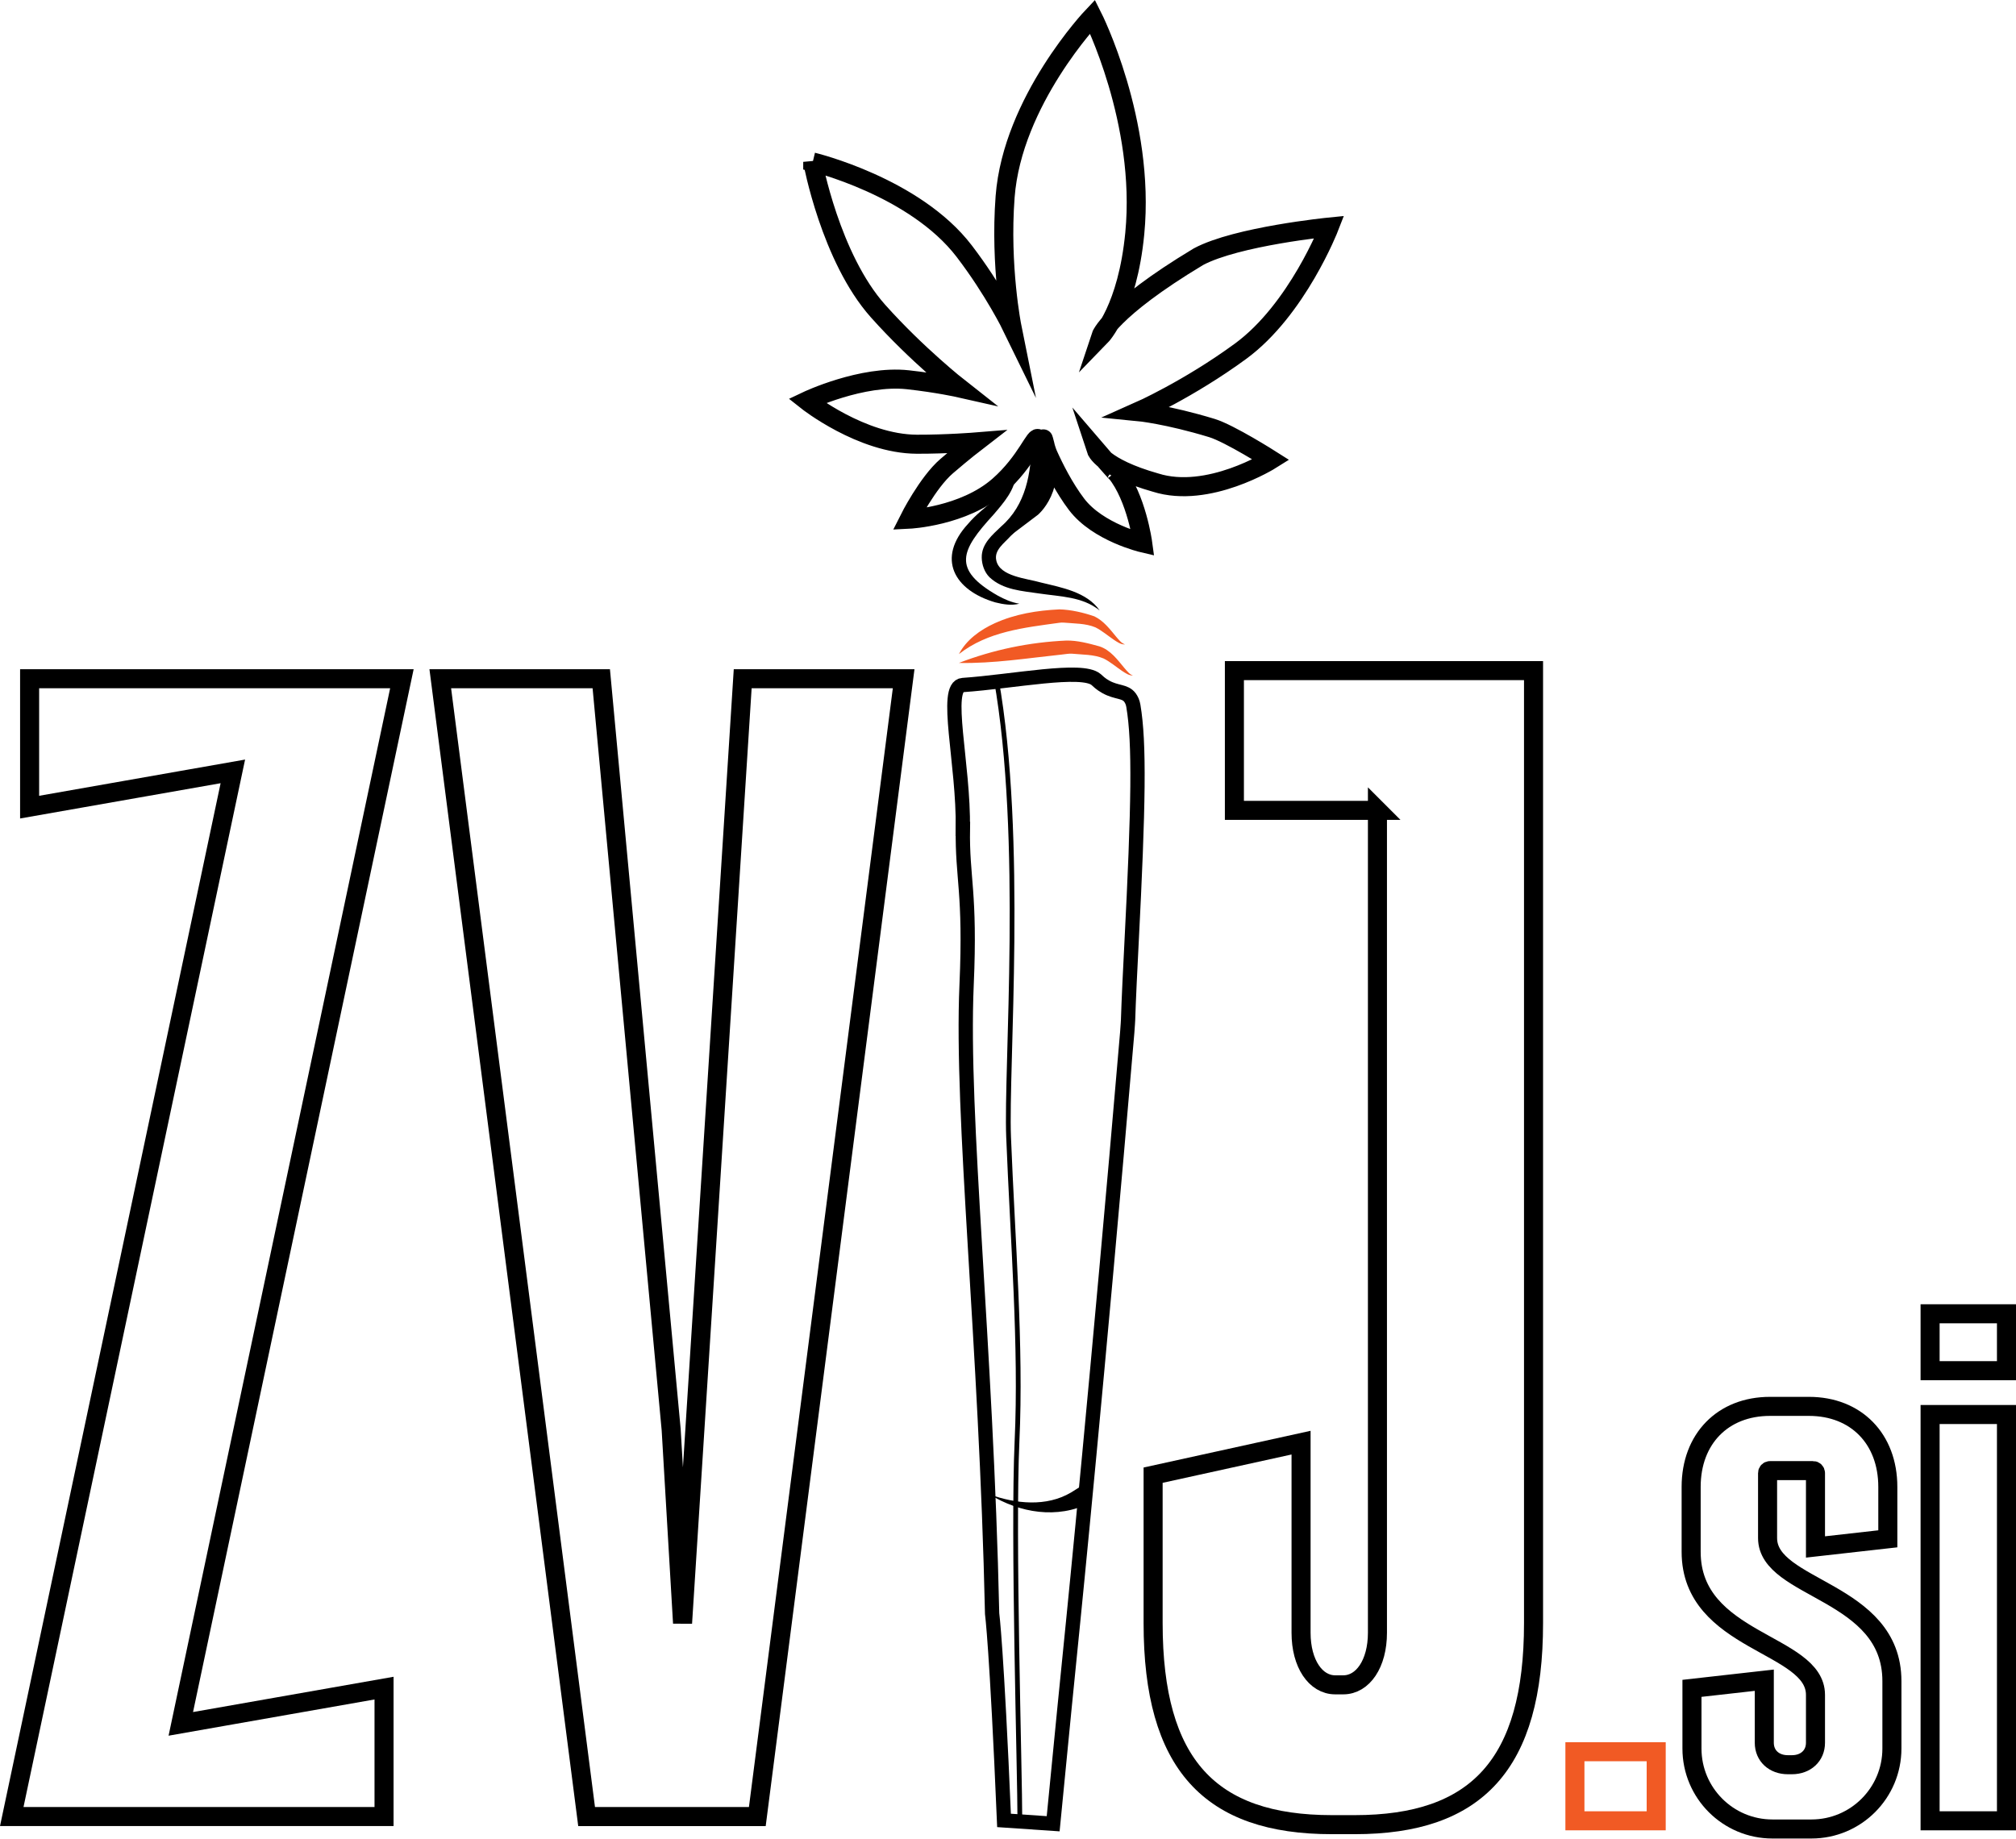
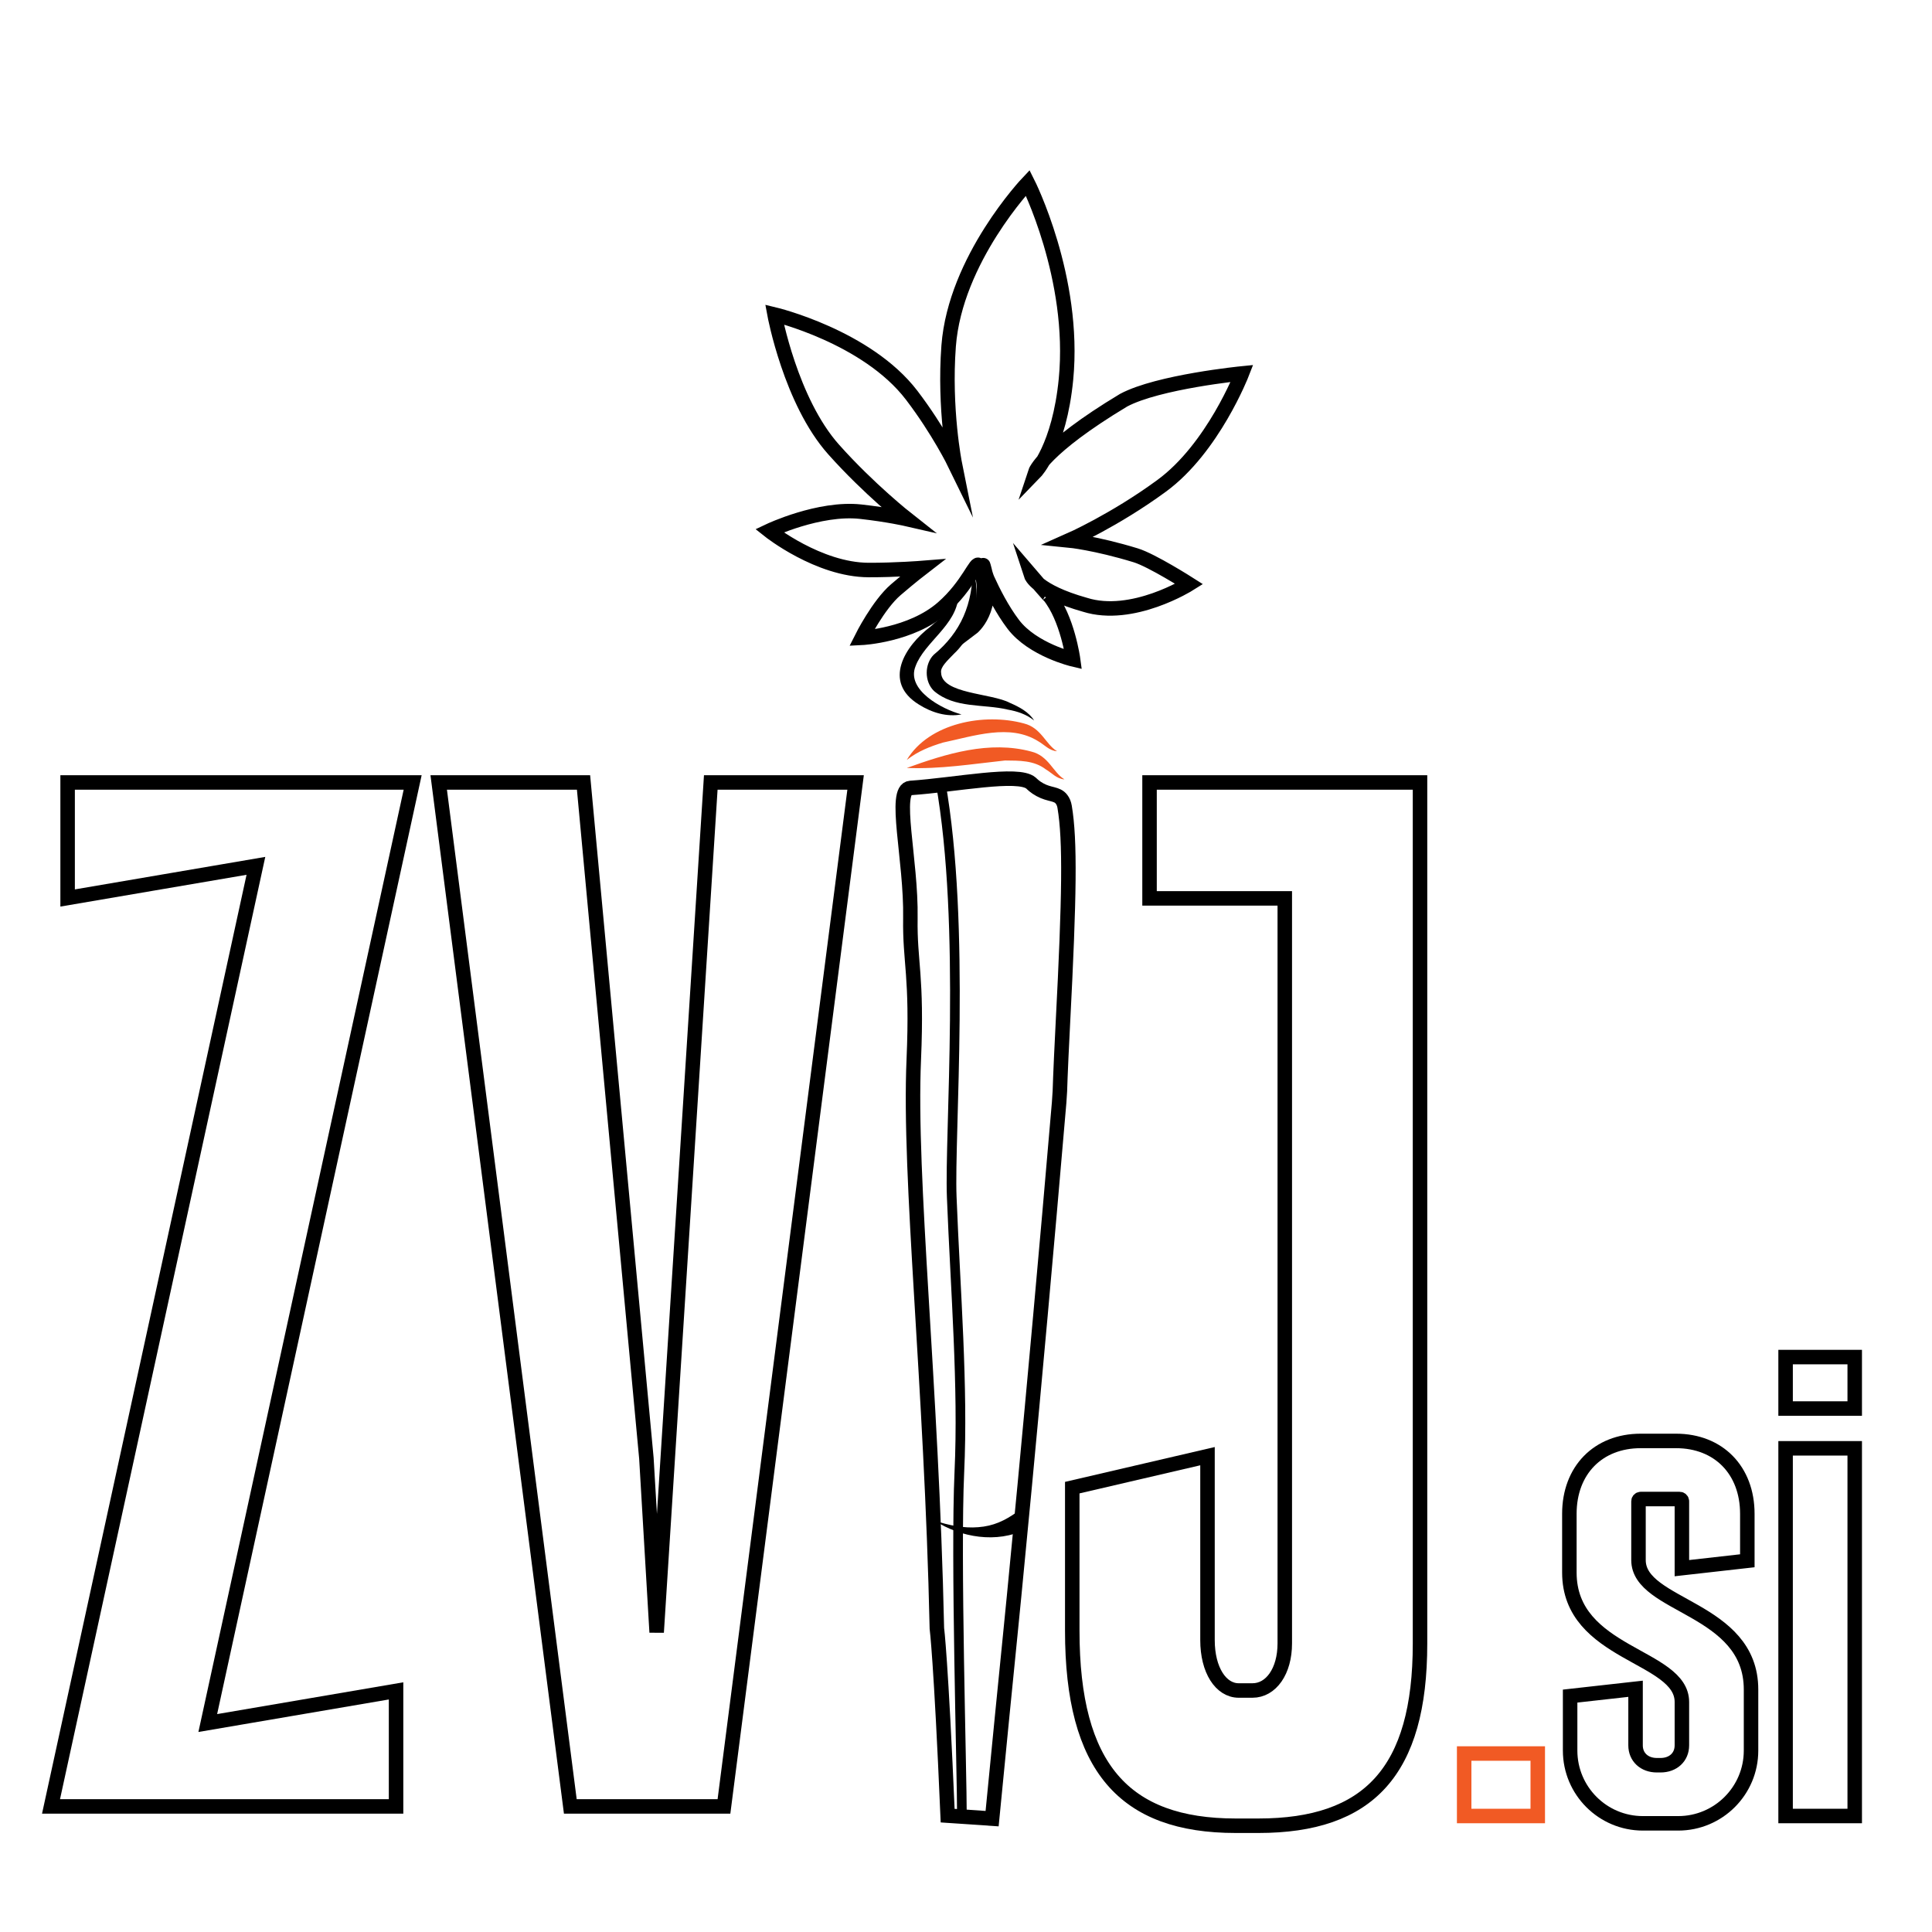
- <svg xmlns="http://www.w3.org/2000/svg" id="Layer_2" data-name="Layer 2" viewBox="0 0 423.37 386.17">
-   <defs>
-     <style>
-       .cls-1, .cls-2, .cls-3, .cls-4, .cls-5 {
-         fill: none;
-       }
- 
-       .cls-1, .cls-2, .cls-3, .cls-5 {
-         stroke: #000;
-       }
- 
-       .cls-1, .cls-2, .cls-5 {
-         stroke-miterlimit: 10;
-       }
- 
-       .cls-1, .cls-3, .cls-4 {
-         stroke-width: 4px;
-       }
- 
-       .cls-6, .cls-7 {
-         stroke-width: 0px;
-       }
- 
-       .cls-4 {
-         stroke: #f15a24;
-       }
- 
-       .cls-5 {
-         stroke-width: 3px;
-       }
- 
-       .cls-7 {
-         fill: #f15a24;
-       }
-     </style>
-   </defs>
-   <g id="Layer_1-2" data-name="Layer 1">
-     <g>
-       <path class="cls-4" d="M330.74,367.95h17.07v14.51h-17.07v-14.51Z" />
-       <path class="cls-3" d="M355.32,354.64l15.19-1.71v13.14c0,2.73,2.05,4.61,4.95,4.61h.85c2.9,0,4.95-1.88,4.95-4.61v-10.07c0-10.92-26.11-10.92-26.11-30.04v-13.65c0-10.07,6.65-16.9,16.55-16.9h8.19c9.9,0,16.56,6.83,16.56,16.9v10.92l-15.19,1.71v-15.53c0-.28-.23-.51-.51-.51h-9.04c-.28,0-.51.23-.51.51v13.66c0,10.92,26.11,10.92,26.11,30.04v14.17c0,9.33-7.56,16.9-16.9,16.9h-8.19c-9.33,0-16.9-7.56-16.9-16.9v-12.63Z" />
-       <path class="cls-3" d="M421.37,275.96v11.95h-16.04v-11.95h16.04ZM405.33,382.46v-85.34h16.04v85.34h-16.04Z" />
-     </g>
-     <g>
-       <path class="cls-3" d="M6.22,142.57h78.18l-46.43,219.53,42.68-7.51v26.97H2.47l46.43-219.53-42.68,7.51v-26.97Z" />
-       <path class="cls-3" d="M92.47,142.57h33.8l14.68,157.74,2.39,40.63,12.63-198.37h33.8l-30.73,239h-35.85l-30.73-239Z" />
-       <path class="cls-3" d="M289.28,170.22h-30.05v-29.36h62.82v200.07c0,29.7-11.95,42.34-37.55,42.34h-4.78c-25.61,0-37.56-12.63-37.56-42.34v-31.07l31.07-6.83v39.94c0,6.49,3.07,10.93,7.17,10.93h1.7c4.1,0,7.17-4.44,7.17-10.93v-172.76Z" />
-     </g>
-     <path class="cls-5" d="M202.21,174.11c-.17,10.36,1.64,13.27.78,32.78-1.21,27.67,4.11,74.99,5.36,132.03,0,0,.96,7.11,2.5,43.46l10.32.7c1.73-17.83,3.18-32.44,4.19-42.4,0,0,5.27-52.3,11.36-123.77.11-1.35.18-2.68.18-2.68.07-1.46.02-2.28.71-15.77,1.51-29.48,1.72-42.39.4-50.2-.12-.73-.38-1.29-.72-1.75-1.06-1.4-2.75-.96-5.04-2.22-1.13-.62-1.74-1.27-2.06-1.55-2.97-2.55-17.35.41-28,1.15-4.09.28.23,16.61.01,30.22Z" />
-     <path class="cls-6" d="M228.87,315.7c-6.82,3.42-14.73,2.1-21.04-1.79,5.49,1.97,11.91,2.65,17.09-.41.71-.41,1.31-.84,2.16-1.37l1.79,3.58h0Z" />
-     <path class="cls-2" d="M209.19,142.5c5.96,33.45,2.04,81.78,2.62,96.33.86,21.74,2.69,43.88,1.77,63.87-.91,19.85.6,69.28.6,79.9" />
-     <path class="cls-7" d="M237.96,141.89c-.86.04-1.61-.51-2.29-.94-1.3-.88-2.53-1.95-3.9-2.63-2.07-.88-4.44-.79-6.63-1.01-.57-.06-1.55.12-2.17.18-7.18.75-14.32,1.91-21.6,1.76,7.23-2.78,14.83-4.36,22.56-4.7,2.32-.05,4.7.6,6.93,1.21,2.34.75,3.83,2.84,5.32,4.62.53.59,1,1.26,1.77,1.52h0Z" />
-     <path class="cls-1" d="M170.68,34s3.71,20.14,13.73,31.36c8.22,9.2,17.02,16.11,17.02,16.11,0,0-4.43-1-10.76-1.7-9.65-1.06-21.21,4.43-21.21,4.43,0,0,11.43,9.06,23.08,9.11,6.3.02,12.45-.48,12.45-.48,0,0-2.6,2-6.16,5.06-4.05,3.47-7.91,11.17-7.91,11.17,0,0,11.44-.56,18.79-6.98,5.91-5.16,7.8-11.1,8.39-9.8,3.49,7.69-1.68,14.55-1.68,14.55,0,0,5.67-4.27,2.77-14.38-.35-1.2.39,1.85.9,2.99,1.28,2.86,3.39,7.06,6,10.5,4.5,5.91,13.88,8.1,13.88,8.1,0,0-1.3-9.58-5.6-14.85.88,1.21-4.16-4.67-4.16-4.67,0,0,1.19,3.65,12.47,6.85,11.06,3.5,24.25-4.8,24.25-4.8,0,0-8.7-5.53-12.45-6.67-9.37-2.85-15.44-3.44-15.44-3.44,0,0,10.55-4.67,21.48-12.68,11.91-8.72,18.64-26.09,18.64-26.09,0,0-19.45,1.93-27.48,6.23-18.72,11.26-20.51,16.72-20.51,16.72,0,0,5.61-5.76,7.14-21.62,2.27-23.51-8.88-45.56-8.88-45.56,0,0-16.82,17.73-18.35,37.87-1.11,14.67,1.44,27.35,1.44,27.35,0,0-3.76-7.72-10.02-15.91-10.39-13.6-31.82-18.74-31.82-18.74Z" />
-     <path class="cls-7" d="M236.24,135.36c-.86.04-1.62-.51-2.29-.95-1.3-.88-2.54-1.95-3.9-2.63-2.08-.87-4.45-.79-6.65-1-.33-.03-.67,0-.97.04-7.35,1.02-14.99,1.82-21.05,6.57,1.53-2.97,4.47-5.09,7.5-6.47,4.31-1.96,8.96-2.7,13.61-2.92,2.41.06,5.08.68,7.34,1.47,1.98.96,3.29,2.74,4.64,4.36.53.59,1,1.26,1.78,1.52h0Z" />
-     <path class="cls-6" d="M216.69,92.65c1.83,6.79.9,14.89-4.43,19.92-1.39,1.56-3.51,2.96-3.04,5.12.68,3.42,6.41,3.8,9.39,4.67,4.3,1.05,9.62,1.97,12.33,5.87-3.62-2.93-8.32-2.91-12.73-3.57-3.5-.53-7.54-.72-10.41-3.41-1.06-1.06-1.6-2.62-1.63-4.1-.07-2.96,2.31-4.85,4.09-6.58,5.21-4.52,6.27-11.13,6.44-17.92h0Z" />
-     <path class="cls-6" d="M213.36,99.45c-.1,3.41-2.68,6.26-4.77,8.71-6.79,7.42-8.78,11.41.98,16.97,1.39.75,2.85,1.41,4.49,1.68-1.65.43-3.4.13-5.04-.28-8.67-2.53-12.43-9.26-5.69-16.53,3.19-3.77,7.9-5.97,10.02-10.55h0Z" />
-   </g>
+ <svg xmlns="http://www.w3.org/2000/svg" width="100" height="100" viewBox="0 0 100 100">
+   <path fill-rule="nonzero" fill="rgb(100%, 100%, 100%)" fill-opacity="1" stroke-width="0.75" stroke-linecap="butt" stroke-linejoin="miter" stroke="rgb(94.51%, 35.294%, 14.117%)" stroke-opacity="1" stroke-miterlimit="4" d="M 75.785 9.238 L 79.594 9.238 L 79.594 6.004 L 75.785 6.004 Z M 75.785 9.238 " transform="matrix(1, 0, 0, -1, 0, 100)" />
+   <path fill-rule="nonzero" fill="rgb(100%, 100%, 100%)" fill-opacity="1" stroke-width="0.75" stroke-linecap="butt" stroke-linejoin="miter" stroke="rgb(0%, 0%, 0%)" stroke-opacity="1" stroke-miterlimit="4" d="M 0.001 0.001 L 3.388 0.38 L 3.388 -2.549 C 3.388 -3.159 3.845 -3.577 4.49 -3.577 L 4.681 -3.577 C 5.329 -3.577 5.786 -3.159 5.786 -2.549 L 5.786 -0.303 C 5.786 2.13 -0.038 2.13 -0.038 6.396 L -0.038 9.439 C -0.038 11.685 1.447 13.208 3.654 13.208 L 5.482 13.208 C 7.689 13.208 9.173 11.685 9.173 9.439 L 9.173 7.005 L 5.786 6.623 L 5.786 10.087 C 5.786 10.15 5.736 10.201 5.669 10.201 L 3.654 10.201 C 3.591 10.201 3.54 10.15 3.54 10.087 L 3.54 7.04 C 3.54 4.607 9.365 4.607 9.365 0.341 L 9.365 -2.819 C 9.365 -4.897 7.677 -6.585 5.595 -6.585 L 3.767 -6.585 C 1.689 -6.585 0.001 -4.897 0.001 -2.819 Z M 0.001 0.001 " transform="matrix(1, 0, 0, -1, 81.2683, 87.7905)" />
+   <path fill-rule="nonzero" fill="rgb(100%, 100%, 100%)" fill-opacity="1" stroke-width="0.75" stroke-linecap="butt" stroke-linejoin="miter" stroke="rgb(0%, 0%, 0%)" stroke-opacity="1" stroke-miterlimit="4" d="M 92.422 25.035 L 96 25.035 L 96 6.004 L 92.422 6.004 Z M 96 27.094 L 92.422 27.094 L 92.422 29.758 L 96 29.758 Z M 96 27.094 " transform="matrix(1, 0, 0, -1, 0, 100)" />
+   <path fill-rule="nonzero" fill="rgb(100%, 100%, 100%)" fill-opacity="1" stroke-width="0.75" stroke-linecap="butt" stroke-linejoin="miter" stroke="rgb(0%, 0%, 0%)" stroke-opacity="1" stroke-miterlimit="4" d="M 0 0 L 17.859 0 L 7.254 -48.684 L 17 -47.02 L 17 -53 L -0.859 -53 L 9.746 -4.316 L 0 -5.98 Z M 0 0 " transform="matrix(1, 0, 0, -1, 3.5, 40.5)" />
+   <path fill-rule="nonzero" fill="rgb(100%, 100%, 100%)" fill-opacity="1" stroke-width="0.75" stroke-linecap="butt" stroke-linejoin="miter" stroke="rgb(0%, 0%, 0%)" stroke-opacity="1" stroke-miterlimit="4" d="M -0 0 L 7.496 0 L 10.75 -34.98 L 11.281 -43.988 L 14.082 0 L 21.578 0 L 14.765 -53 L 6.812 -53 Z M -0 0 " transform="matrix(1, 0, 0, -1, 22.7074, 40.5)" />
+   <path fill-rule="nonzero" fill="rgb(100%, 100%, 100%)" fill-opacity="1" stroke-width="0.75" stroke-linecap="butt" stroke-linejoin="miter" stroke="rgb(0%, 0%, 0%)" stroke-opacity="1" stroke-miterlimit="4" d="M 0 0 L -7 0 L -7 6 L 7 6 L 7 -38.57 C 7 -45.188 4.34 -48 -1.367 -48 L -2.539 -48 C -8.309 -48 -11 -44.988 -11 -37.906 L -11 -30.5 L -4 -28.871 L -4 -38.395 C -4 -39.941 -3.309 -41 -2.383 -41 L -1.672 -41 C -0.715 -41 0 -40.008 0 -38.562 Z M 0 0 " transform="matrix(1, 0, 0, -1, 66.5, 46.5)" />
+   <path fill-rule="nonzero" fill="rgb(100%, 100%, 100%)" fill-opacity="1" d="M 47.121 47.527 C 47.086 49.836 47.484 50.484 47.297 54.836 C 47.027 61.008 48.215 71.562 48.492 84.281 C 48.492 84.281 48.703 85.867 49.051 93.977 L 51.352 94.133 C 51.738 90.152 52.062 86.895 52.285 84.676 C 52.285 84.676 53.461 73.012 54.82 57.07 C 54.844 56.773 54.859 56.473 54.859 56.473 C 54.875 56.148 54.863 55.965 55.016 52.957 C 55.355 46.383 55.398 43.504 55.105 41.762 C 55.078 41.598 55.023 41.473 54.945 41.371 C 54.711 41.059 54.332 41.156 53.824 40.875 C 53.57 40.738 53.434 40.594 53.363 40.531 C 52.703 39.961 49.496 40.621 47.121 40.785 C 46.207 40.852 47.172 44.488 47.121 47.527 " />
+   <path fill="none" stroke-width="0.75" stroke-linecap="butt" stroke-linejoin="miter" stroke="rgb(0%, 0%, 0%)" stroke-opacity="1" stroke-miterlimit="10" d="M -0 -0.001 C -0.035 -2.31 0.363 -2.958 0.176 -7.31 C -0.094 -13.482 1.094 -24.037 1.371 -36.755 C 1.371 -36.755 1.582 -38.341 1.929 -46.451 L 4.23 -46.607 C 4.617 -42.626 4.941 -39.369 5.164 -37.15 C 5.164 -37.15 6.34 -25.486 7.699 -9.544 C 7.722 -9.247 7.738 -8.947 7.738 -8.947 C 7.754 -8.622 7.742 -8.439 7.894 -5.431 C 8.234 1.143 8.277 4.022 7.984 5.764 C 7.957 5.928 7.902 6.053 7.824 6.155 C 7.59 6.467 7.211 6.37 6.703 6.651 C 6.449 6.788 6.312 6.932 6.242 6.995 C 5.582 7.565 2.375 6.905 -0 6.741 C -0.914 6.674 0.051 3.038 -0 -0.001 Z M -0 -0.001 " transform="matrix(1, 0, 0, -1, 47.1213, 47.526)" />
+   <path fill-rule="nonzero" fill="rgb(0%, 0%, 0%)" fill-opacity="1" d="M 53.09 79.152 C 51.605 79.902 49.719 79.582 48.375 78.707 C 49.117 78.957 49.895 79.109 50.637 79.047 C 51.414 78.988 51.996 78.719 52.645 78.258 C 52.645 78.258 53.09 79.152 53.09 79.152 " />
+   <path fill="none" stroke-width="0.5" stroke-linecap="butt" stroke-linejoin="miter" stroke="rgb(0%, 0%, 0%)" stroke-opacity="1" stroke-miterlimit="10" d="M 0.002 0.001 C 1.33 -7.46 0.455 -18.238 0.584 -21.484 C 0.775 -26.331 1.185 -31.273 0.978 -35.726 C 0.775 -40.156 1.111 -51.179 1.111 -53.546 " transform="matrix(1, 0, 0, -1, 48.6778, 40.4771)" />
+   <path fill-rule="nonzero" fill="rgb(94.51%, 35.294%, 14.117%)" fill-opacity="1" d="M 55.094 40.34 C 54.699 40.32 54.43 39.996 54.133 39.824 C 53.516 39.348 52.746 39.371 52.02 39.363 C 50.332 39.543 48.68 39.816 46.934 39.75 C 48.973 39.012 51.219 38.316 53.383 38.902 C 54.285 39.125 54.504 39.984 55.094 40.34 " />
+   <path fill="none" stroke-width="1" stroke-linecap="butt" stroke-linejoin="miter" stroke="rgb(100%, 100%, 100%)" stroke-opacity="1" stroke-miterlimit="10" d="M 0 0 C 0.164 -1.582 -0.926 -2.258 -1.32 -2.859 C -1.73 -3.48 -2.023 -4.035 -2 -4 C -1.566 -3.309 -3.25 -5.098 -2.84 -5.883 C -2.18 -7.145 -1.316 -7.191 -1 -7 " transform="matrix(1, 0, 0, -1, 50.5, 29.5)" />
+   <path fill-rule="nonzero" fill="rgb(100%, 100%, 100%)" fill-opacity="1" d="M 40.09 16.277 C 40.09 16.277 40.918 20.77 43.152 23.27 C 44.984 25.324 46.945 26.867 46.945 26.867 C 46.945 26.867 45.957 26.641 44.547 26.484 C 42.395 26.25 39.816 27.473 39.816 27.473 C 39.816 27.473 42.363 29.496 44.961 29.504 C 46.367 29.508 47.738 29.398 47.738 29.398 C 47.738 29.398 47.16 29.844 46.367 30.523 C 45.461 31.301 44.602 33.016 44.602 33.016 C 44.602 33.016 47.156 32.891 48.793 31.461 C 50.113 30.309 50.535 28.984 50.664 29.273 C 51.441 30.988 50.293 32.52 50.293 32.52 C 50.293 32.52 51.555 31.566 50.91 29.312 C 50.832 29.043 50.996 29.723 51.109 29.98 C 51.398 30.617 51.867 31.555 52.449 32.32 C 53.453 33.637 55.543 34.129 55.543 34.129 C 55.543 34.129 55.254 31.992 54.293 30.816 C 54.492 31.086 53.367 29.773 53.367 29.773 C 53.367 29.773 53.633 30.59 56.148 31.301 C 58.613 32.082 61.555 30.23 61.555 30.23 C 61.555 30.23 59.617 28.996 58.781 28.742 C 56.691 28.105 55.336 27.973 55.336 27.973 C 55.336 27.973 57.691 26.934 60.129 25.145 C 62.785 23.199 64.285 19.328 64.285 19.328 C 64.285 19.328 59.945 19.758 58.156 20.715 C 53.98 23.227 53.582 24.445 53.582 24.445 C 53.582 24.445 54.832 23.16 55.176 19.625 C 55.684 14.379 53.195 9.461 53.195 9.461 C 53.195 9.461 49.441 13.414 49.102 17.906 C 48.855 21.18 49.422 24.008 49.422 24.008 C 49.422 24.008 48.582 22.285 47.188 20.457 C 44.867 17.422 40.09 16.277 40.09 16.277 " />
+   <path fill="none" stroke-width="0.75" stroke-linecap="butt" stroke-linejoin="miter" stroke="rgb(0%, 0%, 0%)" stroke-opacity="1" stroke-miterlimit="10" d="M 0.001 -0 C 0.001 -0 0.829 -4.492 3.064 -6.992 C 4.896 -9.047 6.857 -10.59 6.857 -10.59 C 6.857 -10.59 5.868 -10.363 4.458 -10.207 C 2.306 -9.973 -0.272 -11.195 -0.272 -11.195 C -0.272 -11.195 2.275 -13.219 4.872 -13.227 C 6.279 -13.231 7.65 -13.121 7.65 -13.121 C 7.65 -13.121 7.072 -13.566 6.279 -14.246 C 5.372 -15.023 4.513 -16.738 4.513 -16.738 C 4.513 -16.738 7.068 -16.613 8.704 -15.184 C 10.025 -14.031 10.447 -12.707 10.575 -12.996 C 11.353 -14.711 10.204 -16.242 10.204 -16.242 C 10.204 -16.242 11.466 -15.289 10.822 -13.035 C 10.743 -12.766 10.907 -13.445 11.021 -13.703 C 11.31 -14.34 11.779 -15.277 12.361 -16.043 C 13.365 -17.359 15.454 -17.852 15.454 -17.852 C 15.454 -17.852 15.165 -15.715 14.204 -14.539 C 14.404 -14.809 13.279 -13.496 13.279 -13.496 C 13.279 -13.496 13.544 -14.313 16.06 -15.023 C 18.525 -15.805 21.466 -13.953 21.466 -13.953 C 21.466 -13.953 19.529 -12.719 18.693 -12.465 C 16.603 -11.828 15.247 -11.695 15.247 -11.695 C 15.247 -11.695 17.603 -10.656 20.04 -8.867 C 22.697 -6.922 24.197 -3.051 24.197 -3.051 C 24.197 -3.051 19.857 -3.481 18.068 -4.438 C 13.892 -6.949 13.493 -8.168 13.493 -8.168 C 13.493 -8.168 14.743 -6.883 15.087 -3.348 C 15.595 1.898 13.107 6.816 13.107 6.816 C 13.107 6.816 9.353 2.863 9.013 -1.629 C 8.767 -4.902 9.333 -7.731 9.333 -7.731 C 9.333 -7.731 8.493 -6.008 7.099 -4.18 C 4.779 -1.145 0.001 -0 0.001 -0 Z M 0.001 -0 " transform="matrix(1, 0, 0, -1, 40.0886, 16.2773)" />
+   <path fill-rule="nonzero" fill="rgb(94.51%, 35.294%, 14.117%)" fill-opacity="1" d="M 54.711 38.883 C 54.316 38.863 54.047 38.539 53.746 38.371 C 52.277 37.441 50.391 38.102 48.812 38.434 C 48.156 38.633 47.512 38.879 46.934 39.336 C 48.082 37.418 50.949 36.887 52.996 37.445 C 53.898 37.668 54.121 38.527 54.711 38.883 " />
+   <path fill-rule="nonzero" fill="rgb(0%, 0%, 0%)" fill-opacity="1" d="M 50.348 29.359 C 50.773 30.828 50.59 32.707 49.387 33.828 C 49.02 34.211 48.668 34.527 48.711 34.812 C 48.734 35.922 51.316 35.871 52.27 36.379 C 52.746 36.586 53.25 36.848 53.527 37.293 C 53.125 36.969 52.652 36.816 52.168 36.73 C 50.898 36.426 49.414 36.684 48.34 35.762 C 47.828 35.262 47.863 34.359 48.324 33.895 C 49.754 32.711 50.359 31.25 50.348 29.359 " />
+   <path fill-rule="nonzero" fill="rgb(0%, 0%, 0%)" fill-opacity="1" d="M 49.605 30.875 C 49.512 32.355 47.84 33.246 47.387 34.488 C 46.898 35.707 48.754 36.711 49.766 36.977 C 49.02 37.125 48.227 36.887 47.566 36.469 C 45.656 35.297 46.848 33.426 48.16 32.434 C 48.699 31.945 49.305 31.559 49.605 30.875 " />
</svg>
